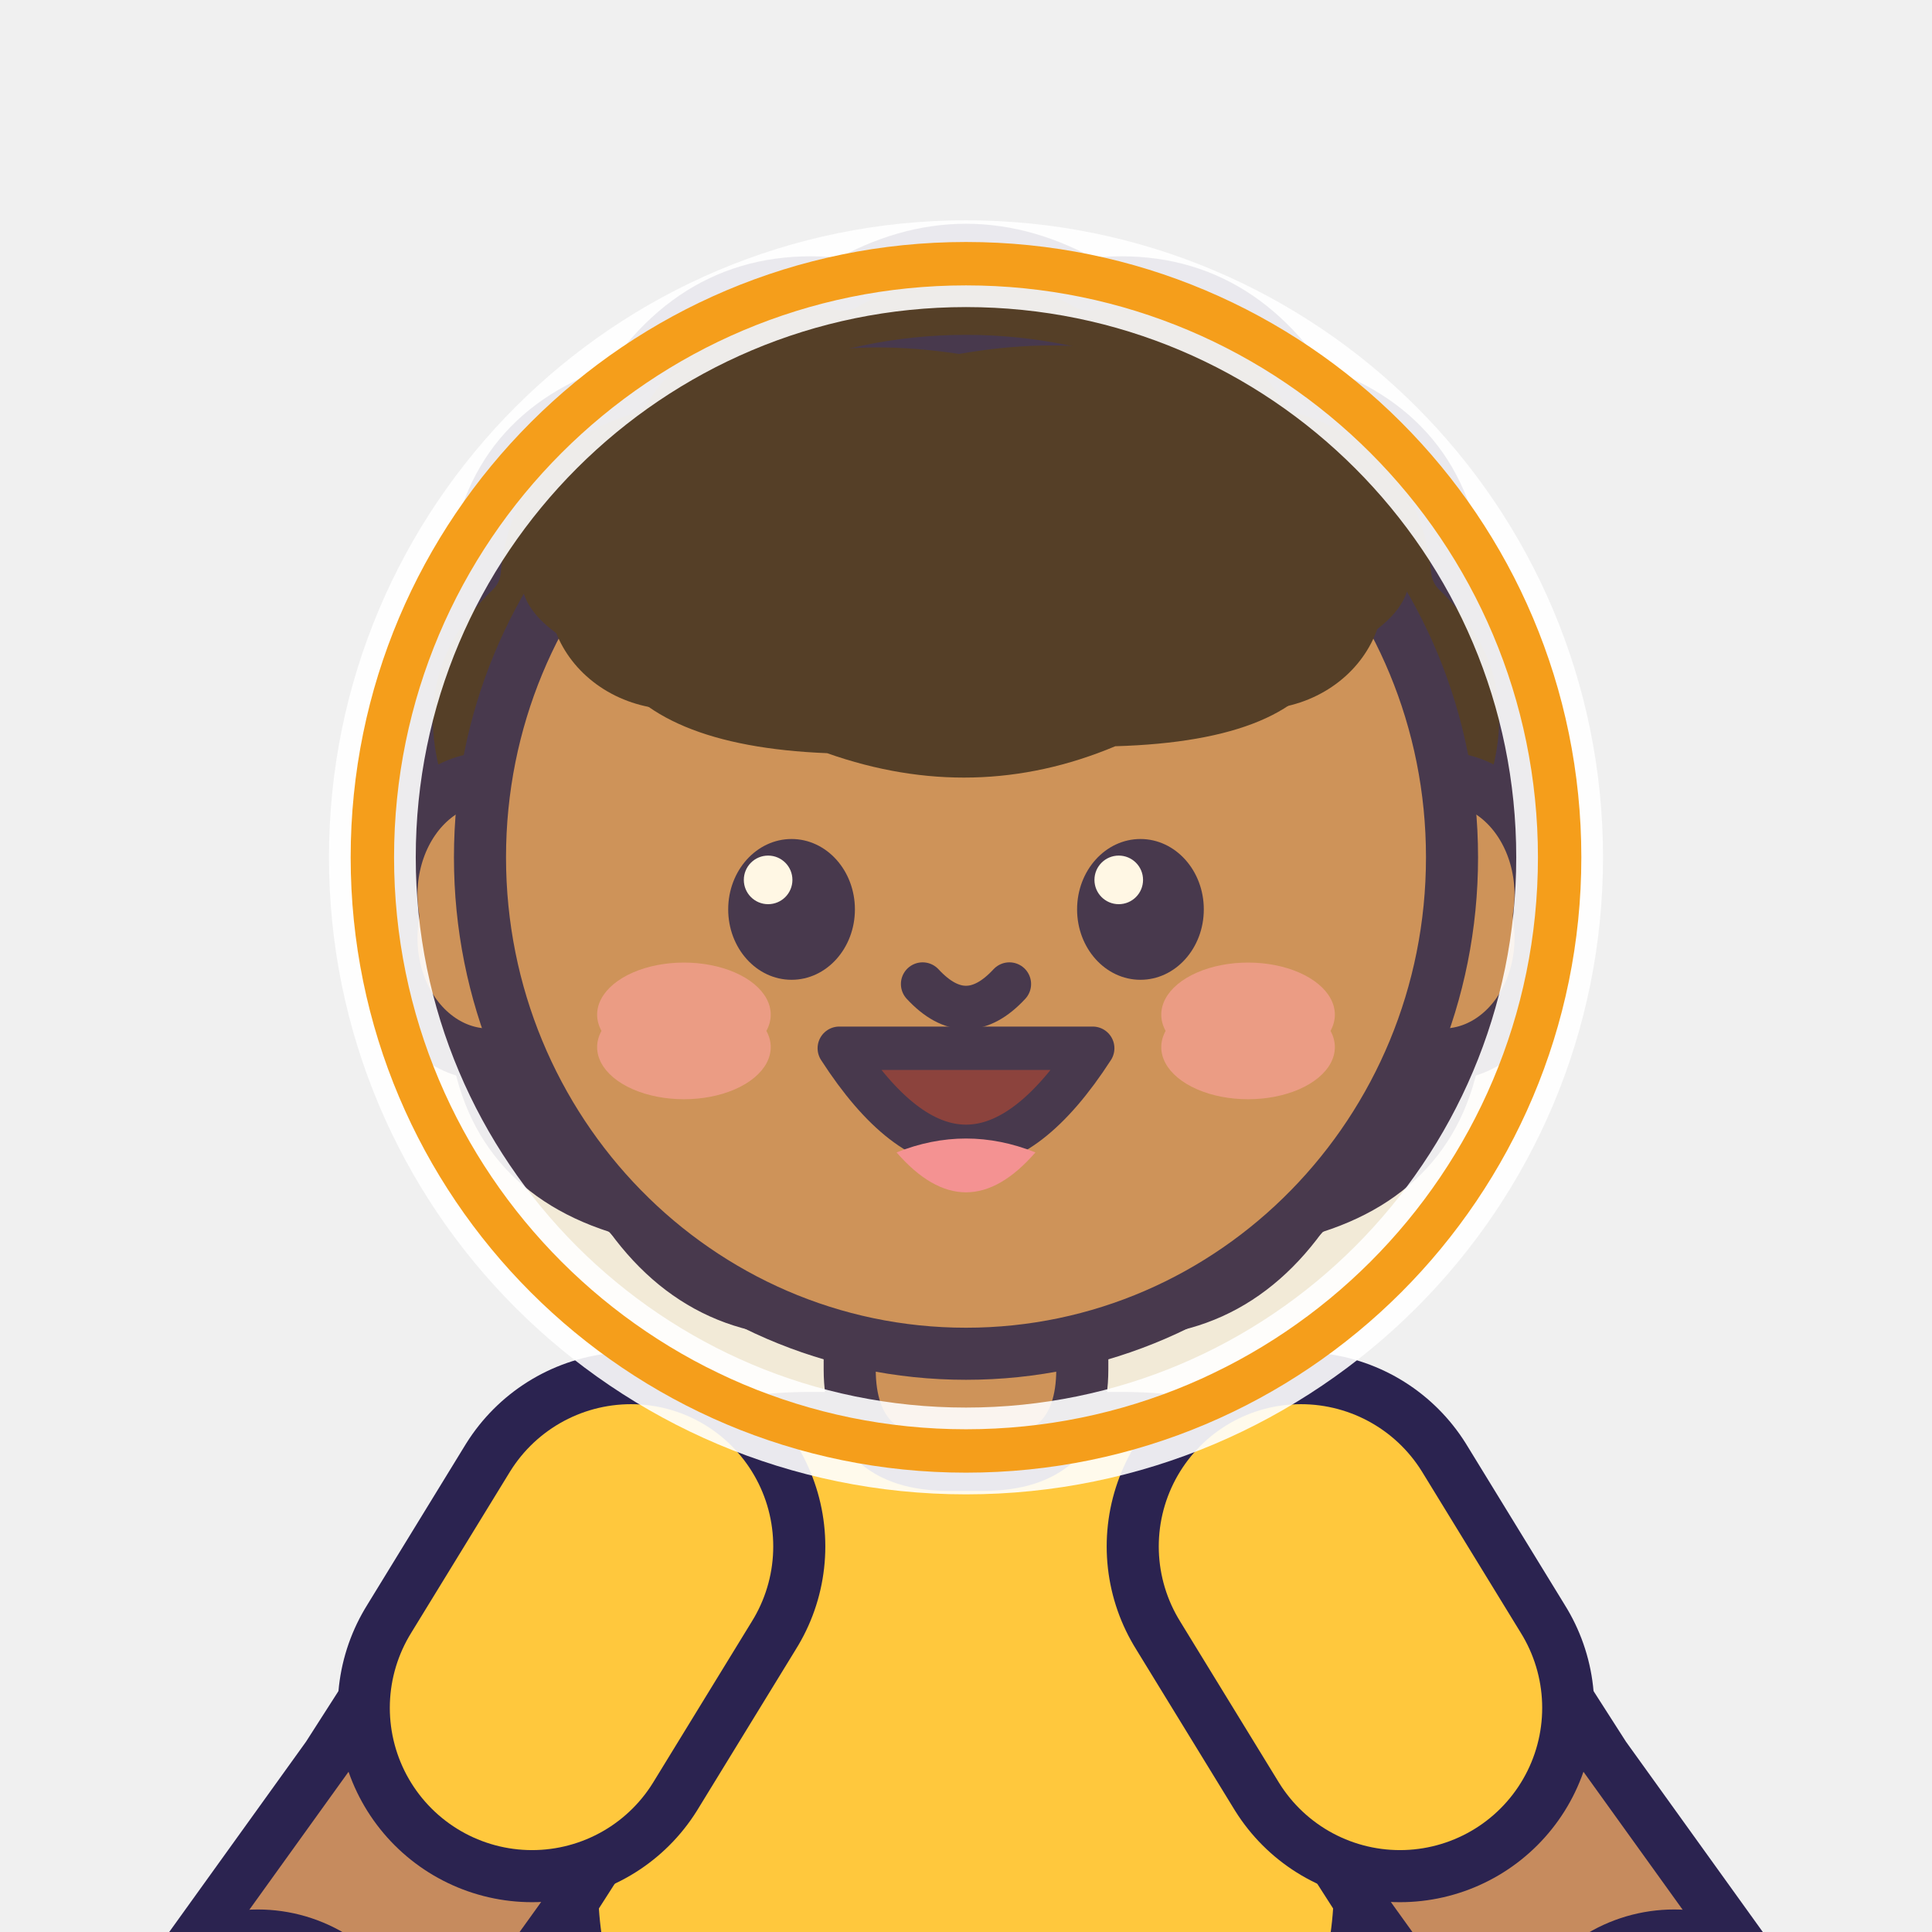
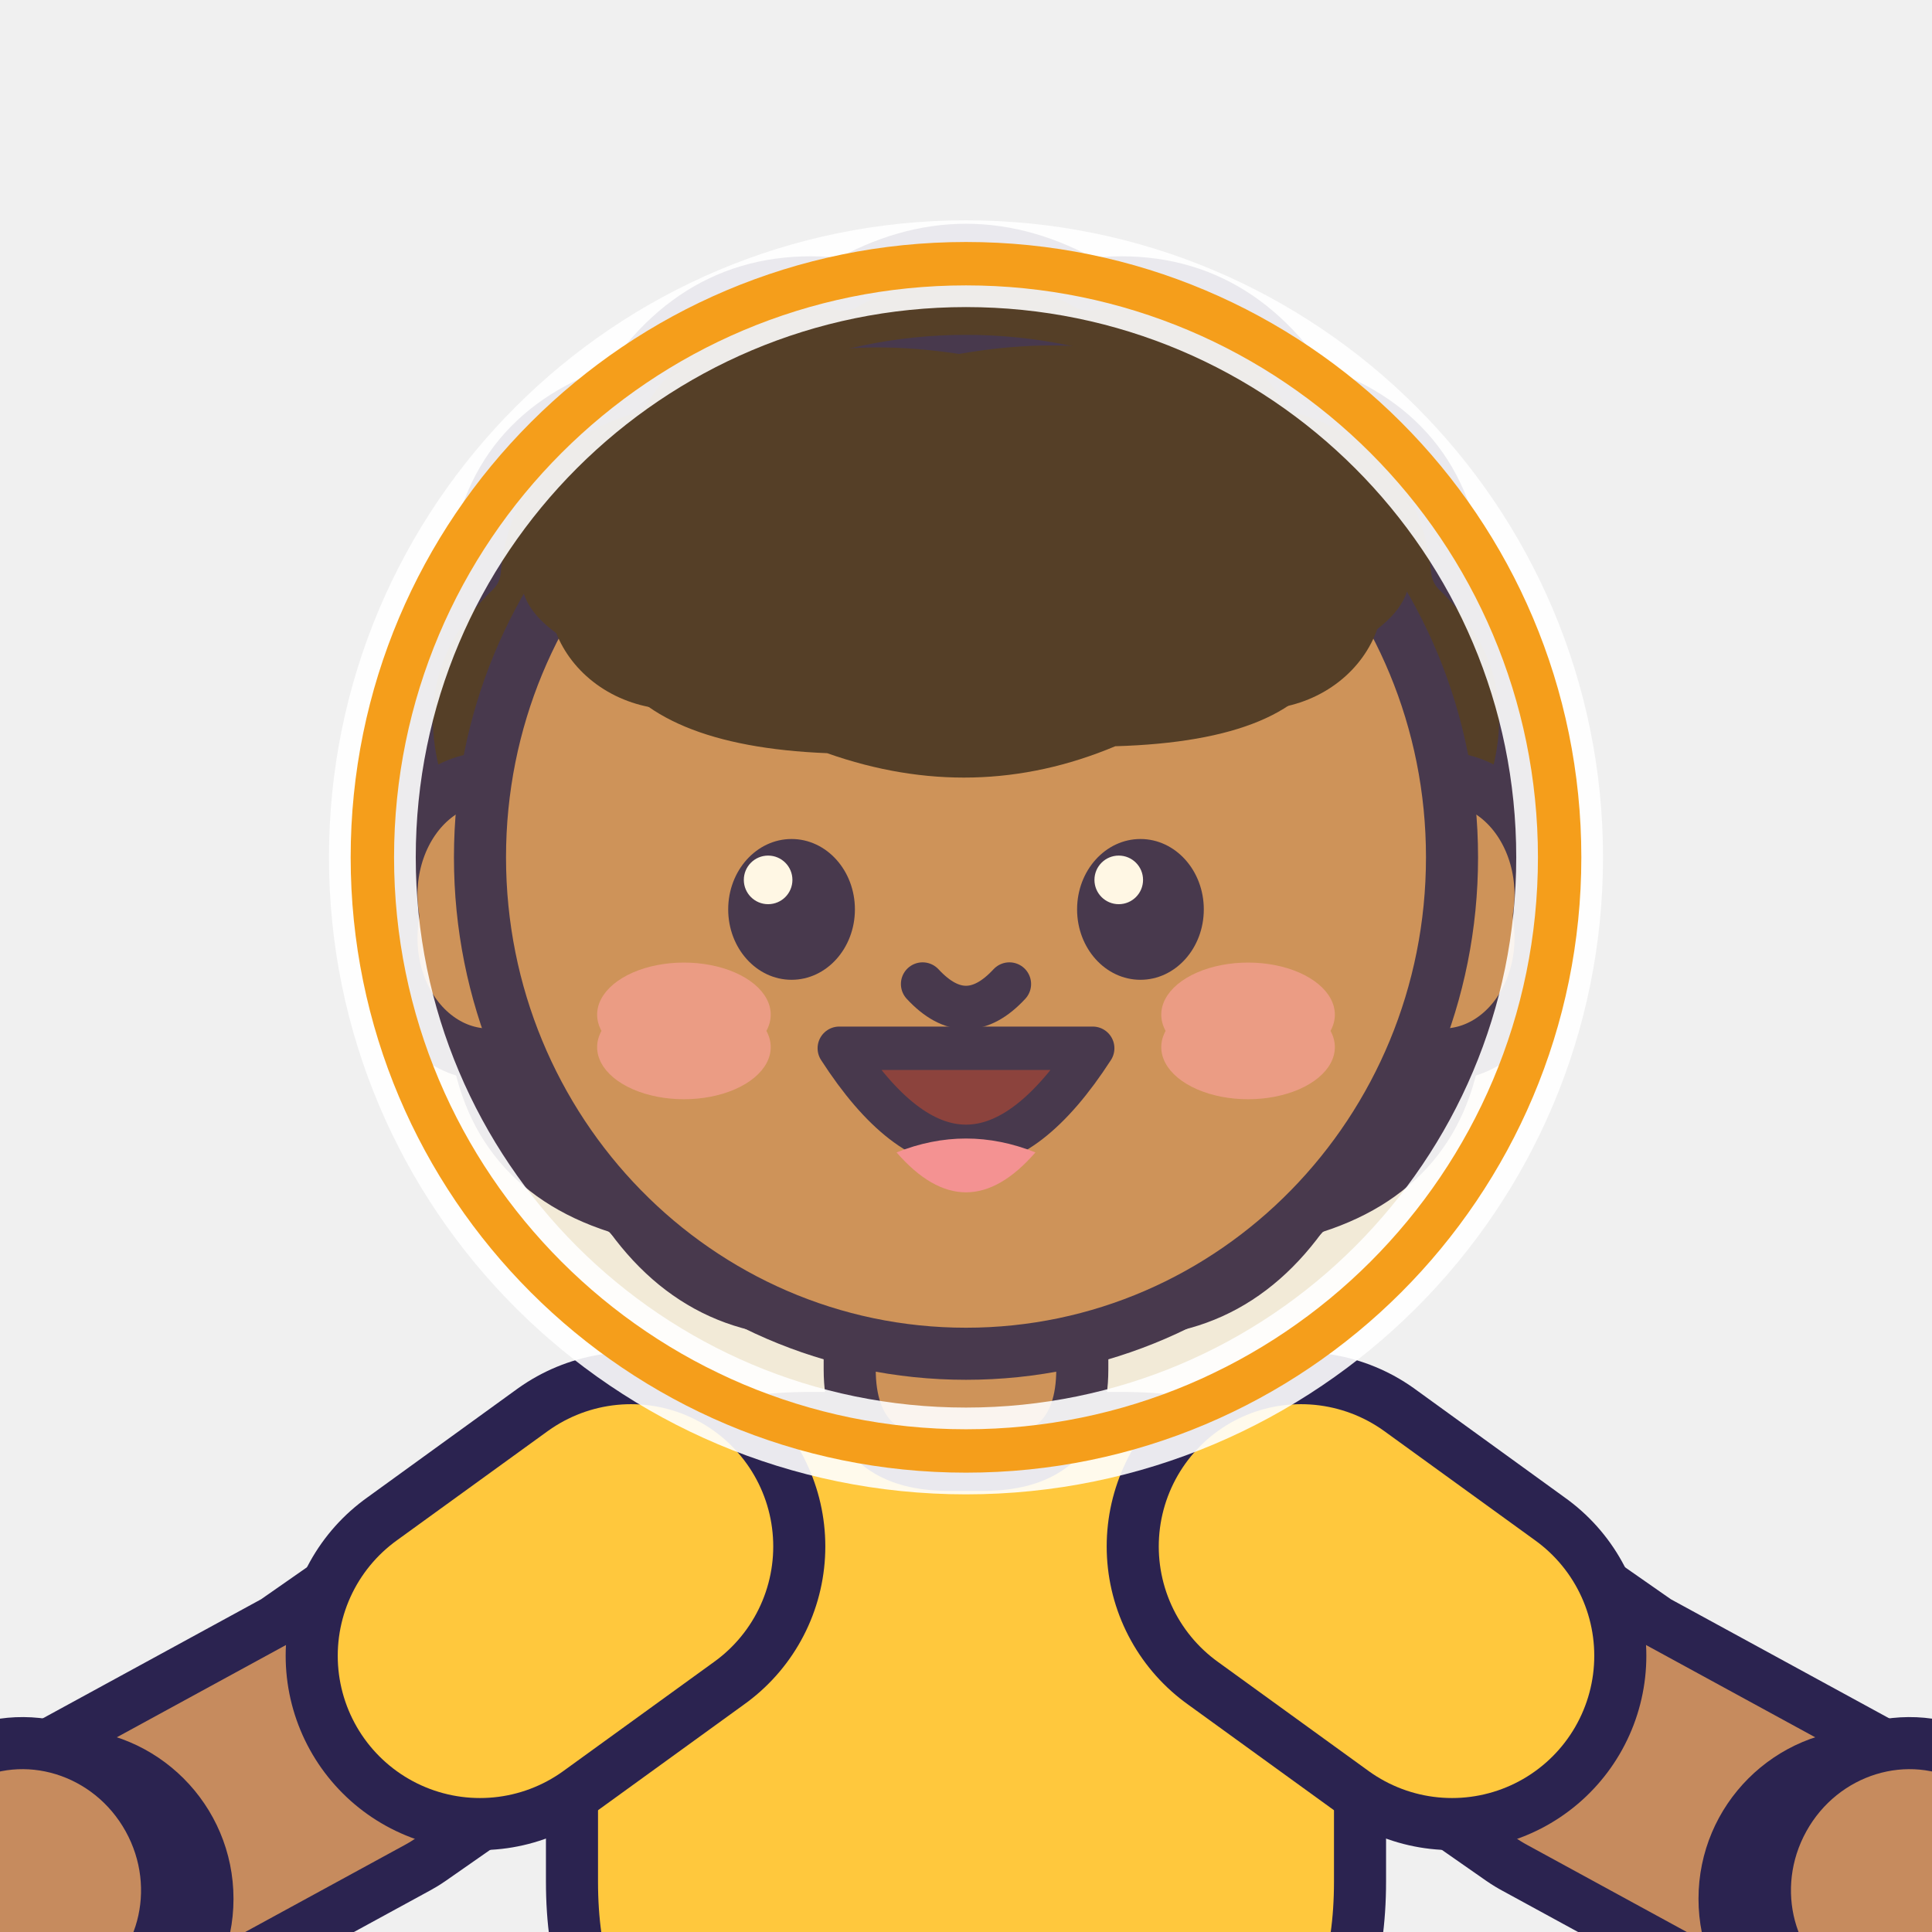
<svg xmlns="http://www.w3.org/2000/svg" viewBox="0 0 256 256" width="256" height="256">
  <g stroke-linejoin="round" stroke-linecap="round">
    <clipPath id="frame">
      <rect x="0" y="0" width="256" height="256" />
    </clipPath>
    <g clip-path="url(#frame)">
      <g transform="translate(128 375.8) scale(2.3)">
        <ellipse cx="0" cy="0" rx="44.8" ry="7" fill="#2B2350" opacity="0.12" />
        <g transform="translate(0 0)">
          <path d="M -9.5 -45.6 L -10.7 -23 L -12 -2.5" fill="none" stroke="#2B2350" stroke-width="22.33" />
          <path d="M -9.5 -45.6 L -10.7 -23 L -12 -2.5" fill="none" stroke="#C68B5E" stroke-width="16.33" />
          <path d="M -9.5 -45.6 L -10 -33" fill="none" stroke="#2B2350" stroke-width="24.33" />
          <path d="M -9.5 -45.6 L -10 -33" fill="none" stroke="#1A9E9A" stroke-width="18.33" />
          <path d="M -26 -1 A 11 5 0 1 0 -4.3 -1 A 11 5 0 1 0 -26 -1 Z" fill="#C68B5E" stroke="#2B2350" stroke-width="3" />
          <path d="M 9.5 -45.6 L 10.7 -23 L 12 -2.5" fill="none" stroke="#2B2350" stroke-width="22.33" />
          <path d="M 9.5 -45.6 L 10.7 -23 L 12 -2.5" fill="none" stroke="#C68B5E" stroke-width="16.33" />
          <path d="M 9.5 -45.6 L 10 -33" fill="none" stroke="#2B2350" stroke-width="24.33" />
          <path d="M 9.5 -45.6 L 10 -33" fill="none" stroke="#1A9E9A" stroke-width="18.33" />
          <path d="M 4.3 -1 A 11 5 0 1 0 26 -1 A 11 5 0 1 0 4.3 -1 Z" fill="#C68B5E" stroke="#2B2350" stroke-width="3" />
          <path d="M -15 -50.7 L 15 -50.7 Q 21.7 -50.7 21.7 -44 L 21.7 -42 Q 21.7 -35 15 -35 L -15 -35 Q -21.7 -35 -21.7 -42 L -21.7 -44 Q -21.7 -50.7 -15 -50.7 Z" fill="#1A9E9A" stroke="#2B2350" stroke-width="3" />
          <g transform="rotate(0 0 -45.6)">
            <path d="M -9 -81.7 L 9 -81.7 Q 22.7 -81.7 22.7 -68 L 22.7 -55 Q 22.7 -41.3 9 -41.3 L -9 -41.3 Q -22.7 -41.3 -22.7 -55 L -22.7 -68 Q -22.7 -81.7 -9 -81.7 Z" fill="#FFC83D" stroke="#2B2350" stroke-width="3" />
            <g transform="rotate(0 0 -86)">
              <path d="M -1 -94.4 L 1 -94.4 Q 6.7 -94.4 6.7 -89 L 6.7 -84.5 Q 6.7 -79 1 -79 L -1 -79 Q -6.7 -79 -6.7 -84.5 L -6.7 -89 Q -6.7 -94.4 -1 -94.4 Z" fill="#C68B5E" stroke="#2B2350" stroke-width="3" />
              <path d="M 31.4 -117.4 Q 34 -110 28.3 -104 Q 27.5 -96 19.6 -93.7 Q 15 -87 7 -88 Q 0 -83.5 -7 -88 Q -15 -87 -19.6 -93.7 Q -27.5 -96 -28.3 -104 Q -34 -110 -31.4 -117.4 Q -34 -125 -28.3 -130.5 Q -27.5 -138.5 -19.6 -141 Q -15 -148 -7 -147 Q 0 -151 7 -147 Q 15 -148 19.6 -141 Q 27.5 -138.5 28.3 -130.5 Q 34 -125 31.4 -117.4 Z" fill="#3A2A24" stroke="#2B2350" stroke-width="3" />
              <path d="M -33 -110.6 A 5.6 6.7 0 1 0 -22 -110.6 A 5.6 6.7 0 1 0 -33 -110.6 Z" fill="#C68B5E" stroke="#2B2350" stroke-width="3" />
              <path d="M 22 -110.6 A 5.6 6.7 0 1 0 33 -110.6 A 5.6 6.7 0 1 0 22 -110.6 Z" fill="#C68B5E" stroke="#2B2350" stroke-width="3" />
              <path d="M -28 -114 A 28 28.6 0 1 0 28 -114 A 28 28.6 0 1 0 -28 -114 Z" fill="#C68B5E" stroke="#2B2350" stroke-width="3" />
              <path d="M -24 -133 Q -25.3 -138 -16 -140 Q -10.3 -144.5 -0.4 -143 Q 9.4 -144.7 15 -140.5 Q 25 -138.6 23.6 -133.6 Q 28.5 -129 21 -125.6 Q 19 -120.7 8.6 -120.4 Q 0.5 -117 -8 -120 Q -18 -120.4 -20.7 -125.3 Q -28.4 -128.7 -24 -133 Z" fill="#3A2A24" />
              <path d="M -24 -130 A 7.3 6.7 0 1 0 -9.5 -130 A 7.3 6.7 0 1 0 -24 -130 Z" fill="#3A2A24" />
              <path d="M -15.7 -132 A 7.3 6.7 0 1 0 -1 -132 A 7.3 6.7 0 1 0 -15.7 -132 Z" fill="#3A2A24" />
              <path d="M -7.3 -134 A 7.3 6.7 0 1 0 7.3 -134 A 7.3 6.7 0 1 0 -7.3 -134 Z" fill="#3A2A24" />
              <path d="M 1 -132 A 7.3 6.7 0 1 0 15.7 -132 A 7.3 6.7 0 1 0 1 -132 Z" fill="#3A2A24" />
              <path d="M 9.5 -130 A 7.3 6.7 0 1 0 24 -130 A 7.3 6.7 0 1 0 9.5 -130 Z" fill="#3A2A24" />
              <path d="M -13.7 -111 A 3.6 4 0 1 0 -6.4 -111 A 3.6 4 0 1 0 -13.7 -111 Z" fill="#2B2350" />
              <circle cx="-11.4" cy="-112.7" r="1.4" fill="#FFFFFF" />
              <path d="M -21 -104 A 5 3 0 1 0 -11.5 -104 A 5 3 0 1 0 -21 -104 Z" fill="#FF9DB0" opacity="0.6" />
              <path d="M 6.4 -111 A 3.6 4 0 1 0 13.7 -111 A 3.6 4 0 1 0 6.4 -111 Z" fill="#2B2350" />
              <circle cx="8.8" cy="-112.7" r="1.4" fill="#FFFFFF" />
              <path d="M 11.5 -104 A 5 3 0 1 0 21 -104 A 5 3 0 1 0 11.5 -104 Z" fill="#FF9DB0" opacity="0.6" />
              <path d="M -7.3 -103 Q 0 -91.7 7.3 -103 Z" fill="#7A2E3E" stroke="#2B2350" stroke-width="2.5" />
              <path d="M -4 -97 Q 0 -92.4 4 -97 Q 0 -98.6 -4 -97 Z" fill="#F28AA0" />
            </g>
-             <path d="M -19.3 -74.3 L -30 -57.6 L -41 -42.3" fill="none" stroke="#2B2350" stroke-width="19.39" />
-             <path d="M -19.3 -74.3 L -30 -57.6 L -41 -42.3" fill="none" stroke="#C68B5E" stroke-width="13.39" />
-             <path d="M -19.3 -74.3 L -25 -65" fill="none" stroke="#2B2350" stroke-width="22.39" />
-             <path d="M -19.3 -74.3 L -25 -65" fill="none" stroke="#FFC83D" stroke-width="16.39" />
-             <path d="M -49 -42.3 A 8.3 8.3 0 1 0 -32.6 -42.3 A 8.3 8.3 0 1 0 -49 -42.3 Z" fill="#C68B5E" stroke="#2B2350" stroke-width="3" />
-             <path d="M 19.3 -74.3 L 30 -57.6 L 41 -42.3" fill="none" stroke="#2B2350" stroke-width="19.39" />
-             <path d="M 19.3 -74.3 L 30 -57.6 L 41 -42.3" fill="none" stroke="#C68B5E" stroke-width="13.39" />
-             <path d="M 19.3 -74.3 L 25 -65" fill="none" stroke="#2B2350" stroke-width="22.39" />
-             <path d="M 19.3 -74.3 L 25 -65" fill="none" stroke="#FFC83D" stroke-width="16.39" />
-             <path d="M 32.6 -42.3 A 8.3 8.3 0 1 0 49 -42.3 A 8.3 8.3 0 1 0 32.6 -42.3 Z" fill="#C68B5E" stroke="#2B2350" stroke-width="3" />
+             <path d="M -19.3 -74.3 L -35.5 -63 L -52 -54" fill="none" stroke="#2B2350" stroke-width="19.39" />
+             <path d="M -19.3 -74.3 L -35.5 -63 L -52 -54" fill="none" stroke="#C68B5E" stroke-width="13.39" />
+             <path d="M -19.3 -74.3 L -28 -68" fill="none" stroke="#2B2350" stroke-width="22.39" />
+             <path d="M -19.3 -74.3 L -28 -68" fill="none" stroke="#FFC83D" stroke-width="16.39" />
+             <path d="M -60.3 -54 A 8.3 8.3 0 1 0 -43.7 -54 A 8.3 8.3 0 1 0 -60.3 -54 Z" fill="#C68B5E" stroke="#2B2350" stroke-width="3" />
+             <path d="M 19.3 -74.3 L 35.5 -63 L 52 -54" fill="none" stroke="#2B2350" stroke-width="19.39" />
+             <path d="M 19.3 -74.3 L 35.5 -63 L 52 -54" fill="none" stroke="#C68B5E" stroke-width="13.39" />
+             <path d="M 19.3 -74.3 L 28 -68" fill="none" stroke="#2B2350" stroke-width="22.39" />
+             <path d="M 19.3 -74.3 L 28 -68" fill="none" stroke="#FFC83D" stroke-width="16.39" />
+             <path d="M 43.7 -54 A 8.3 8.3 0 1 0 60.3 -54 A 8.3 8.3 0 1 0 43.7 -54 Z" fill="#C68B5E" stroke="#2B2350" stroke-width="3" />
          </g>
          <path d="M -2.5 -106.7 Q 0 -104 2.5 -106.7" fill="none" stroke="#2B2350" stroke-width="2.5" />
-           <g transform="translate(-40.9 -44.4) rotate(36)">
+           <g transform="translate(-52 -55.9) rotate(61)">
            <path d="M 0 3.3 L -8.4 10.6" fill="none" stroke="#2B2350" stroke-width="10.553" />
            <path d="M 0 3.3 L -8.4 10.6" fill="none" stroke="#C68B5E" stroke-width="4.553" />
            <path d="M 0 3.3 L -5 17" fill="none" stroke="#2B2350" stroke-width="10.553" />
            <path d="M 0 3.3 L -5 17" fill="none" stroke="#C68B5E" stroke-width="4.553" />
            <path d="M 0 3.3 L 0 19" fill="none" stroke="#2B2350" stroke-width="10.553" />
            <path d="M 0 3.3 L 0 19" fill="none" stroke="#C68B5E" stroke-width="4.553" />
            <path d="M 0 3.3 L 5 17" fill="none" stroke="#2B2350" stroke-width="10.553" />
            <path d="M 0 3.3 L 5 17" fill="none" stroke="#C68B5E" stroke-width="4.553" />
            <path d="M 0 3.3 L 7.6 13" fill="none" stroke="#2B2350" stroke-width="10.553" />
            <path d="M 0 3.3 L 7.6 13" fill="none" stroke="#C68B5E" stroke-width="4.553" />
            <path d="M -8.3 2.4 A 8.3 8 0 1 0 8.3 2.4 A 8.3 8 0 1 0 -8.3 2.4 Z" fill="#C68B5E" stroke="#2B2350" stroke-width="3" />
          </g>
-           <g transform="translate(40.9 -44.4) rotate(-36)">
+           <g transform="translate(52 -55.9) rotate(-61)">
            <path d="M 0 3.3 L -8.4 10.6" fill="none" stroke="#2B2350" stroke-width="10.553" />
            <path d="M 0 3.3 L -8.4 10.6" fill="none" stroke="#C68B5E" stroke-width="4.553" />
            <path d="M 0 3.3 L -5 17" fill="none" stroke="#2B2350" stroke-width="10.553" />
            <path d="M 0 3.3 L -5 17" fill="none" stroke="#C68B5E" stroke-width="4.553" />
            <path d="M 0 3.3 L 0 19" fill="none" stroke="#2B2350" stroke-width="10.553" />
            <path d="M 0 3.3 L 0 19" fill="none" stroke="#C68B5E" stroke-width="4.553" />
            <path d="M 0 3.3 L 5 17" fill="none" stroke="#2B2350" stroke-width="10.553" />
            <path d="M 0 3.3 L 5 17" fill="none" stroke="#C68B5E" stroke-width="4.553" />
            <path d="M 0 3.3 L 7.6 13" fill="none" stroke="#2B2350" stroke-width="10.553" />
            <path d="M 0 3.3 L 7.6 13" fill="none" stroke="#C68B5E" stroke-width="4.553" />
            <path d="M -8.3 2.4 A 8.3 8 0 1 0 8.3 2.4 A 8.3 8 0 1 0 -8.3 2.4 Z" fill="#C68B5E" stroke="#2B2350" stroke-width="3" />
          </g>
          <path d="M -22 -0.3 A 2 2 0 1 0 -17.5 -0.3 A 2 2 0 1 0 -22 -0.3 Z" fill="#C68B5E" stroke="#2B2350" stroke-width="1.8" />
          <path d="M -18 -0.3 A 2 2 0 1 0 -14 -0.3 A 2 2 0 1 0 -18 -0.3 Z" fill="#C68B5E" stroke="#2B2350" stroke-width="1.8" />
          <path d="M -14.6 -0.3 A 2 2 0 1 0 -10.3 -0.3 A 2 2 0 1 0 -14.6 -0.3 Z" fill="#C68B5E" stroke="#2B2350" stroke-width="1.8" />
          <path d="M -11.3 -0.3 A 2 2 0 1 0 -7 -0.3 A 2 2 0 1 0 -11.3 -0.3 Z" fill="#C68B5E" stroke="#2B2350" stroke-width="1.8" />
          <path d="M -8.4 -0.3 A 2 2 0 1 0 -4 -0.3 A 2 2 0 1 0 -8.4 -0.3 Z" fill="#C68B5E" stroke="#2B2350" stroke-width="1.8" />
          <path d="M 4 -0.3 A 2 2 0 1 0 8 -0.3 A 2 2 0 1 0 4 -0.3 Z" fill="#C68B5E" stroke="#2B2350" stroke-width="1.8" />
          <path d="M 7.4 -0.3 A 2 2 0 1 0 11.6 -0.3 A 2 2 0 1 0 7.4 -0.3 Z" fill="#C68B5E" stroke="#2B2350" stroke-width="1.8" />
          <path d="M 11 -0.3 A 2 2 0 1 0 15 -0.3 A 2 2 0 1 0 11 -0.3 Z" fill="#C68B5E" stroke="#2B2350" stroke-width="1.8" />
          <path d="M 14.3 -0.3 A 2 2 0 1 0 18.5 -0.3 A 2 2 0 1 0 14.3 -0.3 Z" fill="#C68B5E" stroke="#2B2350" stroke-width="1.8" />
          <path d="M 17 -0.3 A 2 2 0 1 0 21.4 -0.3 A 2 2 0 1 0 17 -0.3 Z" fill="#C68B5E" stroke="#2B2350" stroke-width="1.8" />
        </g>
        <ellipse cx="0" cy="-114" rx="34.2" ry="34.2" fill="#FFC83D" opacity="0.14" />
        <ellipse cx="0" cy="-114" rx="34.2" ry="34.2" fill="none" stroke="#FFFFFF" stroke-width="5" opacity="0.9" />
        <ellipse cx="0" cy="-114" rx="34.2" ry="34.2" fill="none" stroke="#F59E1B" stroke-width="2.5" />
      </g>
    </g>
  </g>
</svg>
